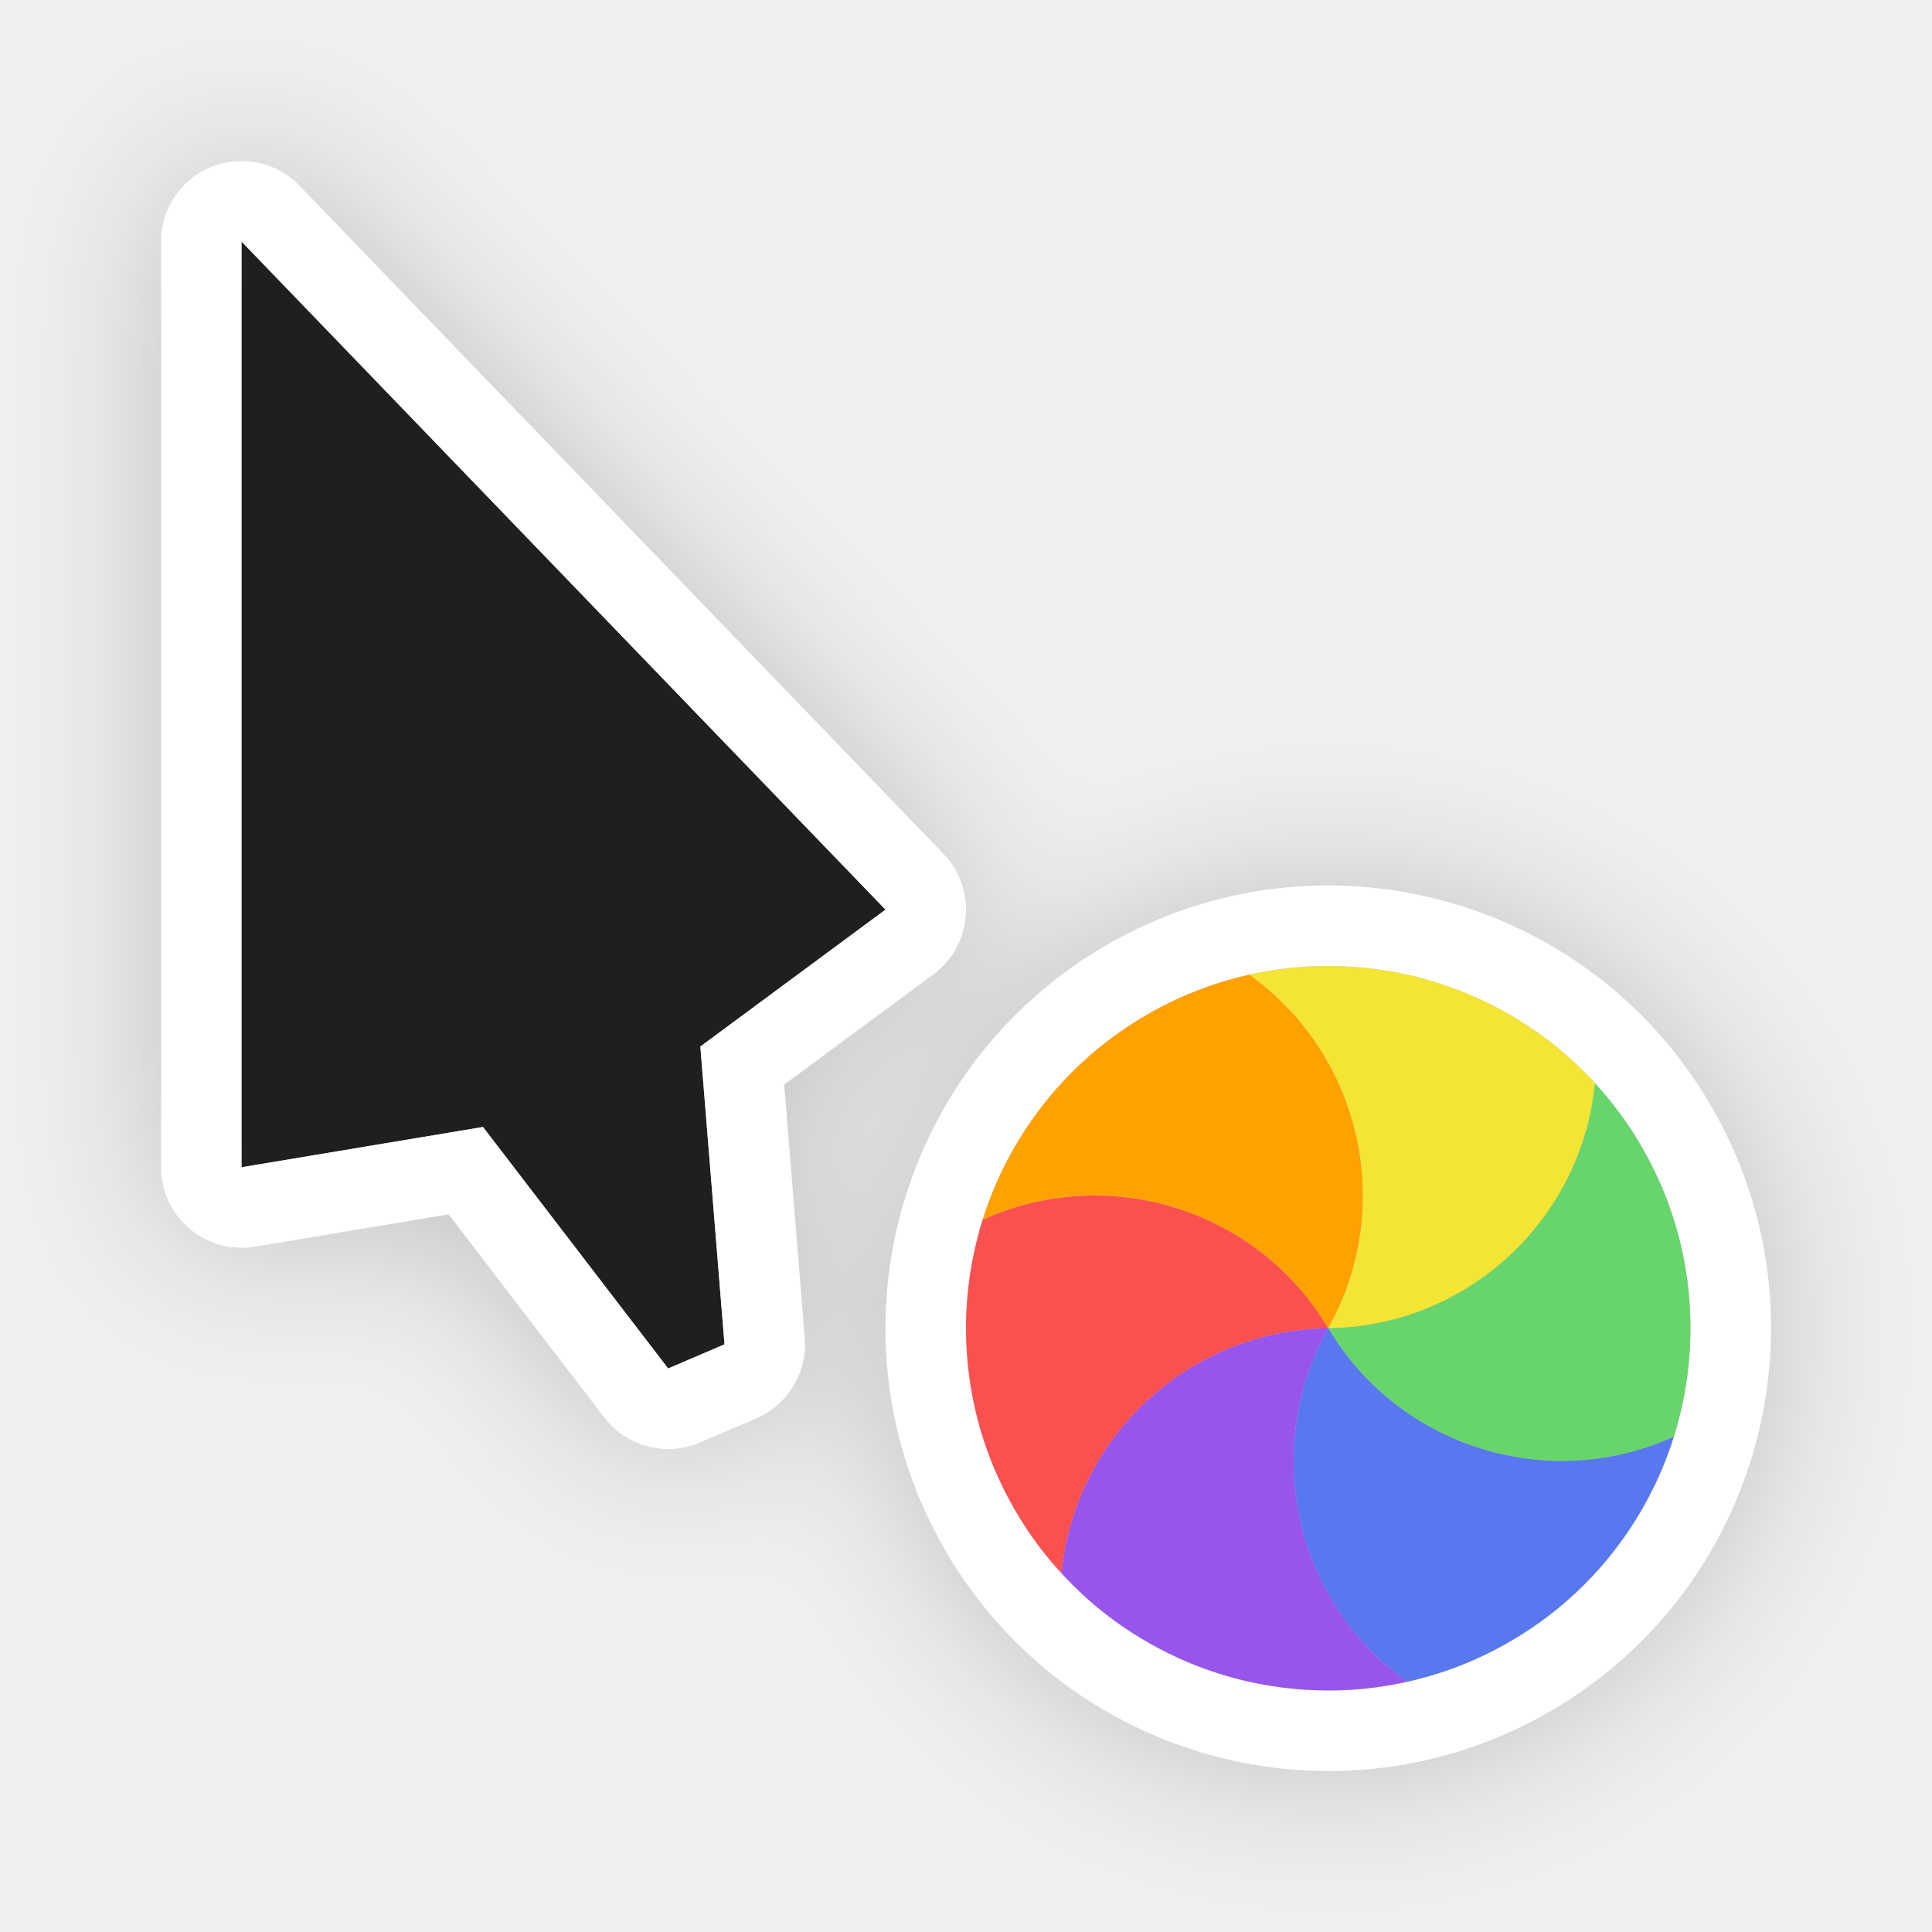
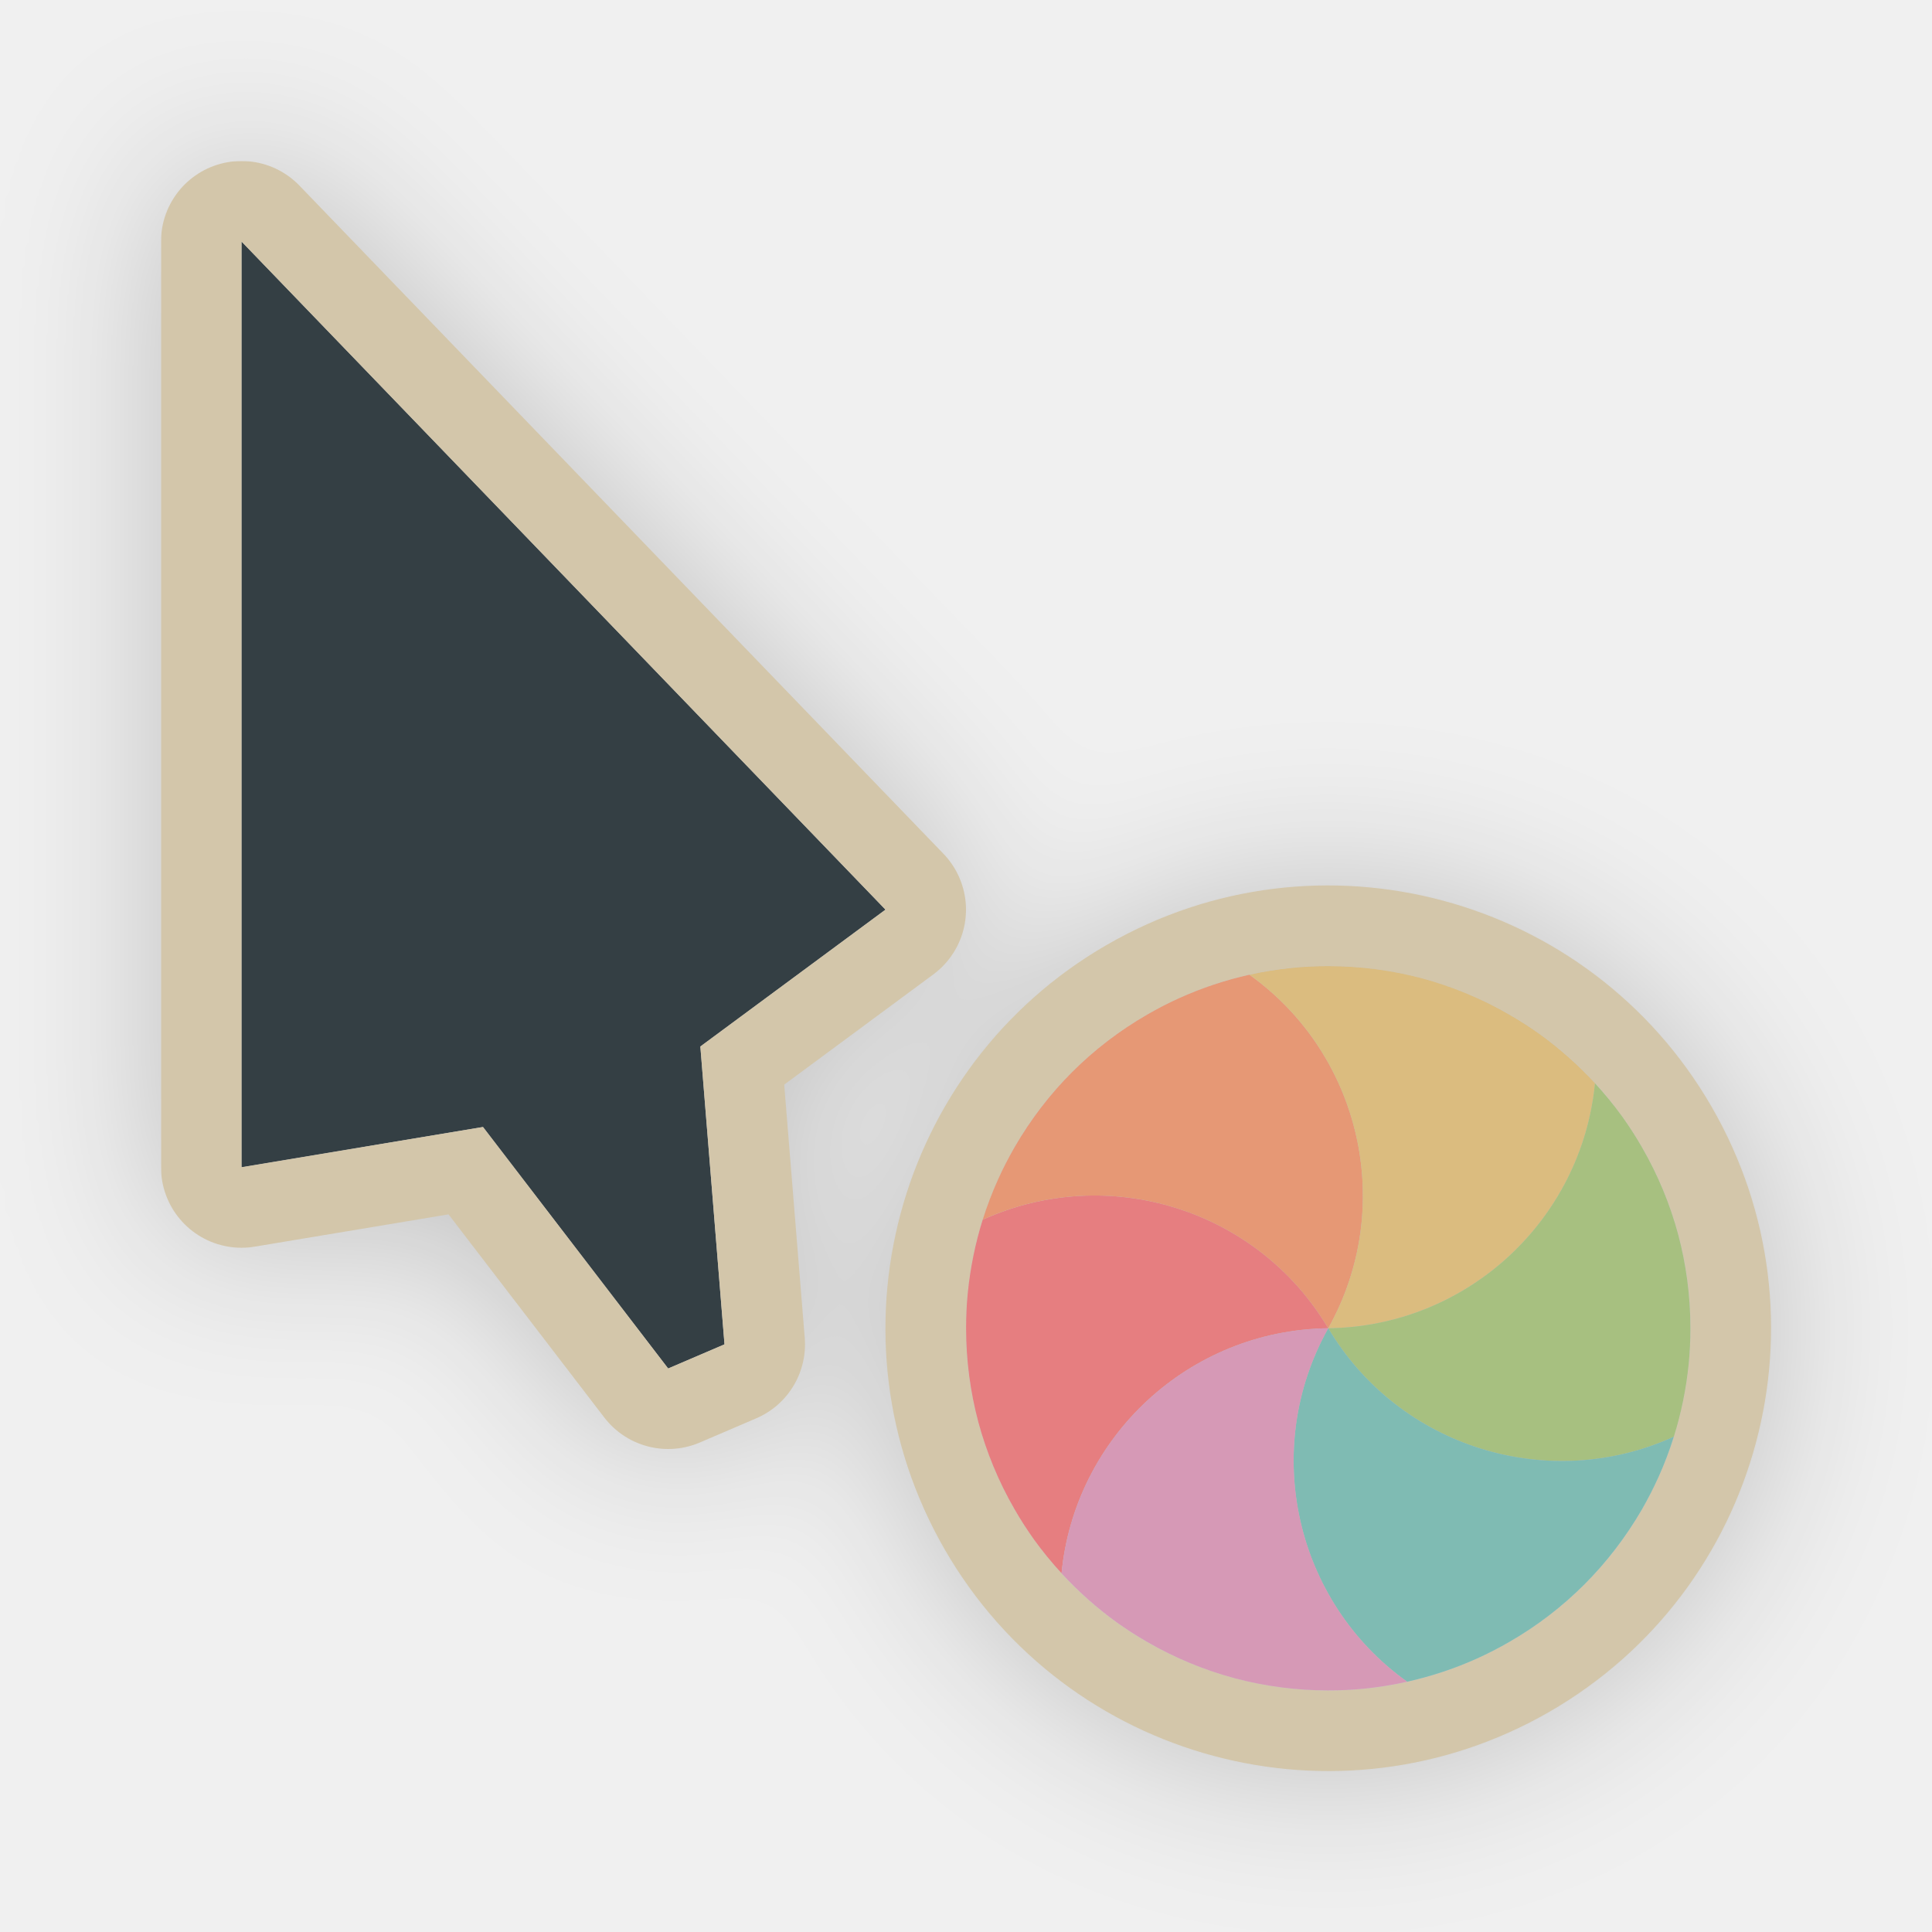
<svg xmlns="http://www.w3.org/2000/svg" width="24" height="24" viewBox="0 0 24 24" fill="none">
-   <g filter="url(#filter0_d_182_7331)">
+   <g clip-path="url(#clip0_182_7331)" filter="url(#filter0_d_182_7331)">
    <mask id="path-1-outside-1_182_7331" maskUnits="userSpaceOnUse" x="2" y="2" width="10" height="16" fill="black">
      <rect fill="white" x="2" y="2" width="10" height="16" />
      <path d="M11 11.3L3 3L3 14.5L6 14L8.3 17L9 16.7L8.7 13L11 11.3Z" />
    </mask>
-     <path d="M11 11.3L3 3L3 14.5L6 14L8.3 17L9 16.7L8.7 13L11 11.3Z" fill="#1F1F1F" />
-     <path d="M11 11.3L3 3L3 14.5L6 14L8.3 17L9 16.7L8.7 13L11 11.3Z" stroke="white" stroke-width="2" stroke-linejoin="round" mask="url(#path-1-outside-1_182_7331)" />
-     <circle cx="16.5" cy="16.5" r="5" transform="rotate(-120 16.5 16.5)" stroke="white" stroke-linejoin="round" />
-     <path d="M13.187 19.544C13.066 19.412 12.952 19.273 12.847 19.128C12.761 19.007 12.679 18.881 12.604 18.75C12.402 18.401 12.253 18.036 12.153 17.665C12.054 17.293 12.001 16.903 12.001 16.5C12.001 16.348 12.008 16.198 12.023 16.051C12.054 15.745 12.116 15.444 12.207 15.152C13.757 14.448 15.615 15.012 16.5 16.5C14.768 16.523 13.351 17.85 13.187 19.544Z" fill="#FB5050" />
-     <path d="M12.207 15.152C12.261 14.982 12.324 14.814 12.398 14.651C12.459 14.515 12.528 14.382 12.603 14.251C12.805 13.902 13.046 13.59 13.318 13.318C13.59 13.046 13.902 12.805 14.25 12.604C14.382 12.528 14.515 12.459 14.651 12.398C14.93 12.272 15.222 12.175 15.521 12.108C16.906 13.098 17.346 14.989 16.5 16.5C15.614 15.012 13.757 14.448 12.207 15.152Z" fill="#FFA200" />
-     <path d="M15.521 12.108C15.695 12.069 15.872 12.041 16.051 12.023C16.198 12.008 16.348 12.001 16.5 12.001C16.903 12.001 17.293 12.054 17.665 12.153C18.036 12.253 18.401 12.402 18.75 12.604C18.881 12.679 19.007 12.761 19.128 12.847C19.377 13.027 19.606 13.231 19.814 13.456C19.649 15.15 18.232 16.477 16.5 16.5C17.346 14.989 16.905 13.098 15.521 12.108Z" fill="#F4E434" />
-     <path d="M19.813 13.456C19.934 13.588 20.048 13.727 20.153 13.872C20.239 13.993 20.321 14.119 20.396 14.25C20.598 14.599 20.747 14.964 20.847 15.335C20.946 15.707 20.999 16.097 20.999 16.5C20.999 16.652 20.992 16.801 20.977 16.949C20.946 17.255 20.884 17.556 20.793 17.848C19.243 18.552 17.385 17.988 16.5 16.5C18.232 16.477 19.649 15.15 19.813 13.456Z" fill="#68D56C" />
-     <path d="M20.793 17.847C20.739 18.018 20.676 18.186 20.602 18.349C20.541 18.485 20.472 18.618 20.397 18.75C20.195 19.098 19.954 19.41 19.682 19.682C19.41 19.954 19.099 20.195 18.75 20.396C18.618 20.472 18.485 20.541 18.349 20.602C18.07 20.728 17.778 20.825 17.479 20.891C16.095 19.902 15.654 18.011 16.5 16.5C17.386 17.988 19.244 18.552 20.793 17.847Z" fill="#5778EE" />
-     <path d="M17.48 20.891C17.305 20.93 17.128 20.959 16.949 20.977C16.802 20.992 16.652 20.999 16.5 20.999C16.097 20.999 15.707 20.946 15.335 20.847C14.964 20.747 14.599 20.598 14.25 20.396C14.119 20.321 13.993 20.239 13.872 20.153C13.623 19.973 13.394 19.769 13.187 19.544C13.351 17.85 14.768 16.523 16.5 16.5C15.654 18.011 16.095 19.902 17.48 20.891Z" fill="#9755EC" />
+     <path d="M11 11.3L3 3L3 14.5L6 14L8.3 17L9 16.7L8.7 13L11 11.3Z" fill="#343F44" />
+     <path d="M11 11.3L3 3L3 14.5L6 14L8.3 17L9 16.7L8.7 13L11 11.3Z" stroke="#D3C6AA" stroke-width="2" stroke-linejoin="round" mask="url(#path-1-outside-1_182_7331)" />
+     <circle cx="16.5" cy="16.5" r="5" transform="rotate(-120 16.5 16.5)" stroke="#D3C6AA" stroke-linejoin="round" />
+     <path d="M13.187 19.544C13.066 19.412 12.952 19.273 12.847 19.128C12.761 19.007 12.679 18.881 12.604 18.75C12.402 18.401 12.253 18.036 12.153 17.665C12.054 17.293 12.001 16.903 12.001 16.5C12.001 16.348 12.008 16.198 12.023 16.051C12.054 15.745 12.116 15.444 12.207 15.152C13.757 14.448 15.615 15.012 16.5 16.5C14.768 16.523 13.351 17.85 13.187 19.544Z" fill="#E67E80" />
+     <path d="M12.207 15.152C12.261 14.982 12.324 14.814 12.398 14.651C12.459 14.515 12.528 14.382 12.603 14.251C12.805 13.902 13.046 13.59 13.318 13.318C13.59 13.046 13.902 12.805 14.25 12.604C14.382 12.528 14.515 12.459 14.651 12.398C14.93 12.272 15.222 12.175 15.521 12.108C16.906 13.098 17.346 14.989 16.5 16.5C15.614 15.012 13.757 14.448 12.207 15.152Z" fill="#E69875" />
+     <path d="M15.521 12.108C15.695 12.069 15.872 12.041 16.051 12.023C16.198 12.008 16.348 12.001 16.5 12.001C16.903 12.001 17.293 12.054 17.665 12.153C18.036 12.253 18.401 12.402 18.75 12.604C18.881 12.679 19.007 12.761 19.128 12.847C19.377 13.027 19.606 13.231 19.814 13.456C19.649 15.15 18.232 16.477 16.5 16.5C17.346 14.989 16.905 13.098 15.521 12.108Z" fill="#DBBC7F" />
+     <path d="M19.813 13.456C19.934 13.588 20.048 13.727 20.153 13.872C20.239 13.993 20.321 14.119 20.396 14.25C20.598 14.599 20.747 14.964 20.847 15.335C20.946 15.707 20.999 16.097 20.999 16.5C20.999 16.652 20.992 16.801 20.977 16.949C20.946 17.255 20.884 17.556 20.793 17.848C19.243 18.552 17.385 17.988 16.5 16.5C18.232 16.477 19.649 15.15 19.813 13.456Z" fill="#A7C080" />
+     <path d="M20.793 17.847C20.739 18.018 20.676 18.186 20.602 18.349C20.541 18.485 20.472 18.618 20.397 18.75C20.195 19.098 19.954 19.41 19.682 19.682C19.41 19.954 19.099 20.195 18.75 20.396C18.618 20.472 18.485 20.541 18.349 20.602C18.07 20.728 17.778 20.825 17.479 20.891C16.095 19.902 15.654 18.011 16.5 16.5C17.386 17.988 19.244 18.552 20.793 17.847Z" fill="#7FBBB3" />
+     <path d="M17.48 20.891C17.305 20.93 17.128 20.959 16.949 20.977C16.802 20.992 16.652 20.999 16.5 20.999C16.097 20.999 15.707 20.946 15.335 20.847C14.964 20.747 14.599 20.598 14.25 20.396C14.119 20.321 13.993 20.239 13.872 20.153C13.623 19.973 13.394 19.769 13.187 19.544C13.351 17.85 14.768 16.523 16.5 16.5C15.654 18.011 16.095 19.902 17.48 20.891Z" fill="#D699B6" />
  </g>
  <defs>
    <filter id="filter0_d_182_7331" x="-2" y="-2" width="28" height="28" filterUnits="userSpaceOnUse" color-interpolation-filters="sRGB">
      <feFlood flood-opacity="0" result="BackgroundImageFix" />
      <feColorMatrix in="SourceAlpha" type="matrix" values="0 0 0 0 0 0 0 0 0 0 0 0 0 0 0 0 0 0 127 0" result="hardAlpha" />
      <feOffset />
      <feGaussianBlur stdDeviation="1" />
      <feColorMatrix type="matrix" values="0 0 0 0 0 0 0 0 0 0 0 0 0 0 0 0 0 0 0.2 0" />
      <feBlend mode="normal" in2="BackgroundImageFix" result="effect1_dropShadow_182_7331" />
      <feBlend mode="normal" in="SourceGraphic" in2="effect1_dropShadow_182_7331" result="shape" />
    </filter>
+     <clipPath id="clip0_182_7331">
+       <rect width="24" height="24" fill="white" />
+     </clipPath>
  </defs>
</svg>
